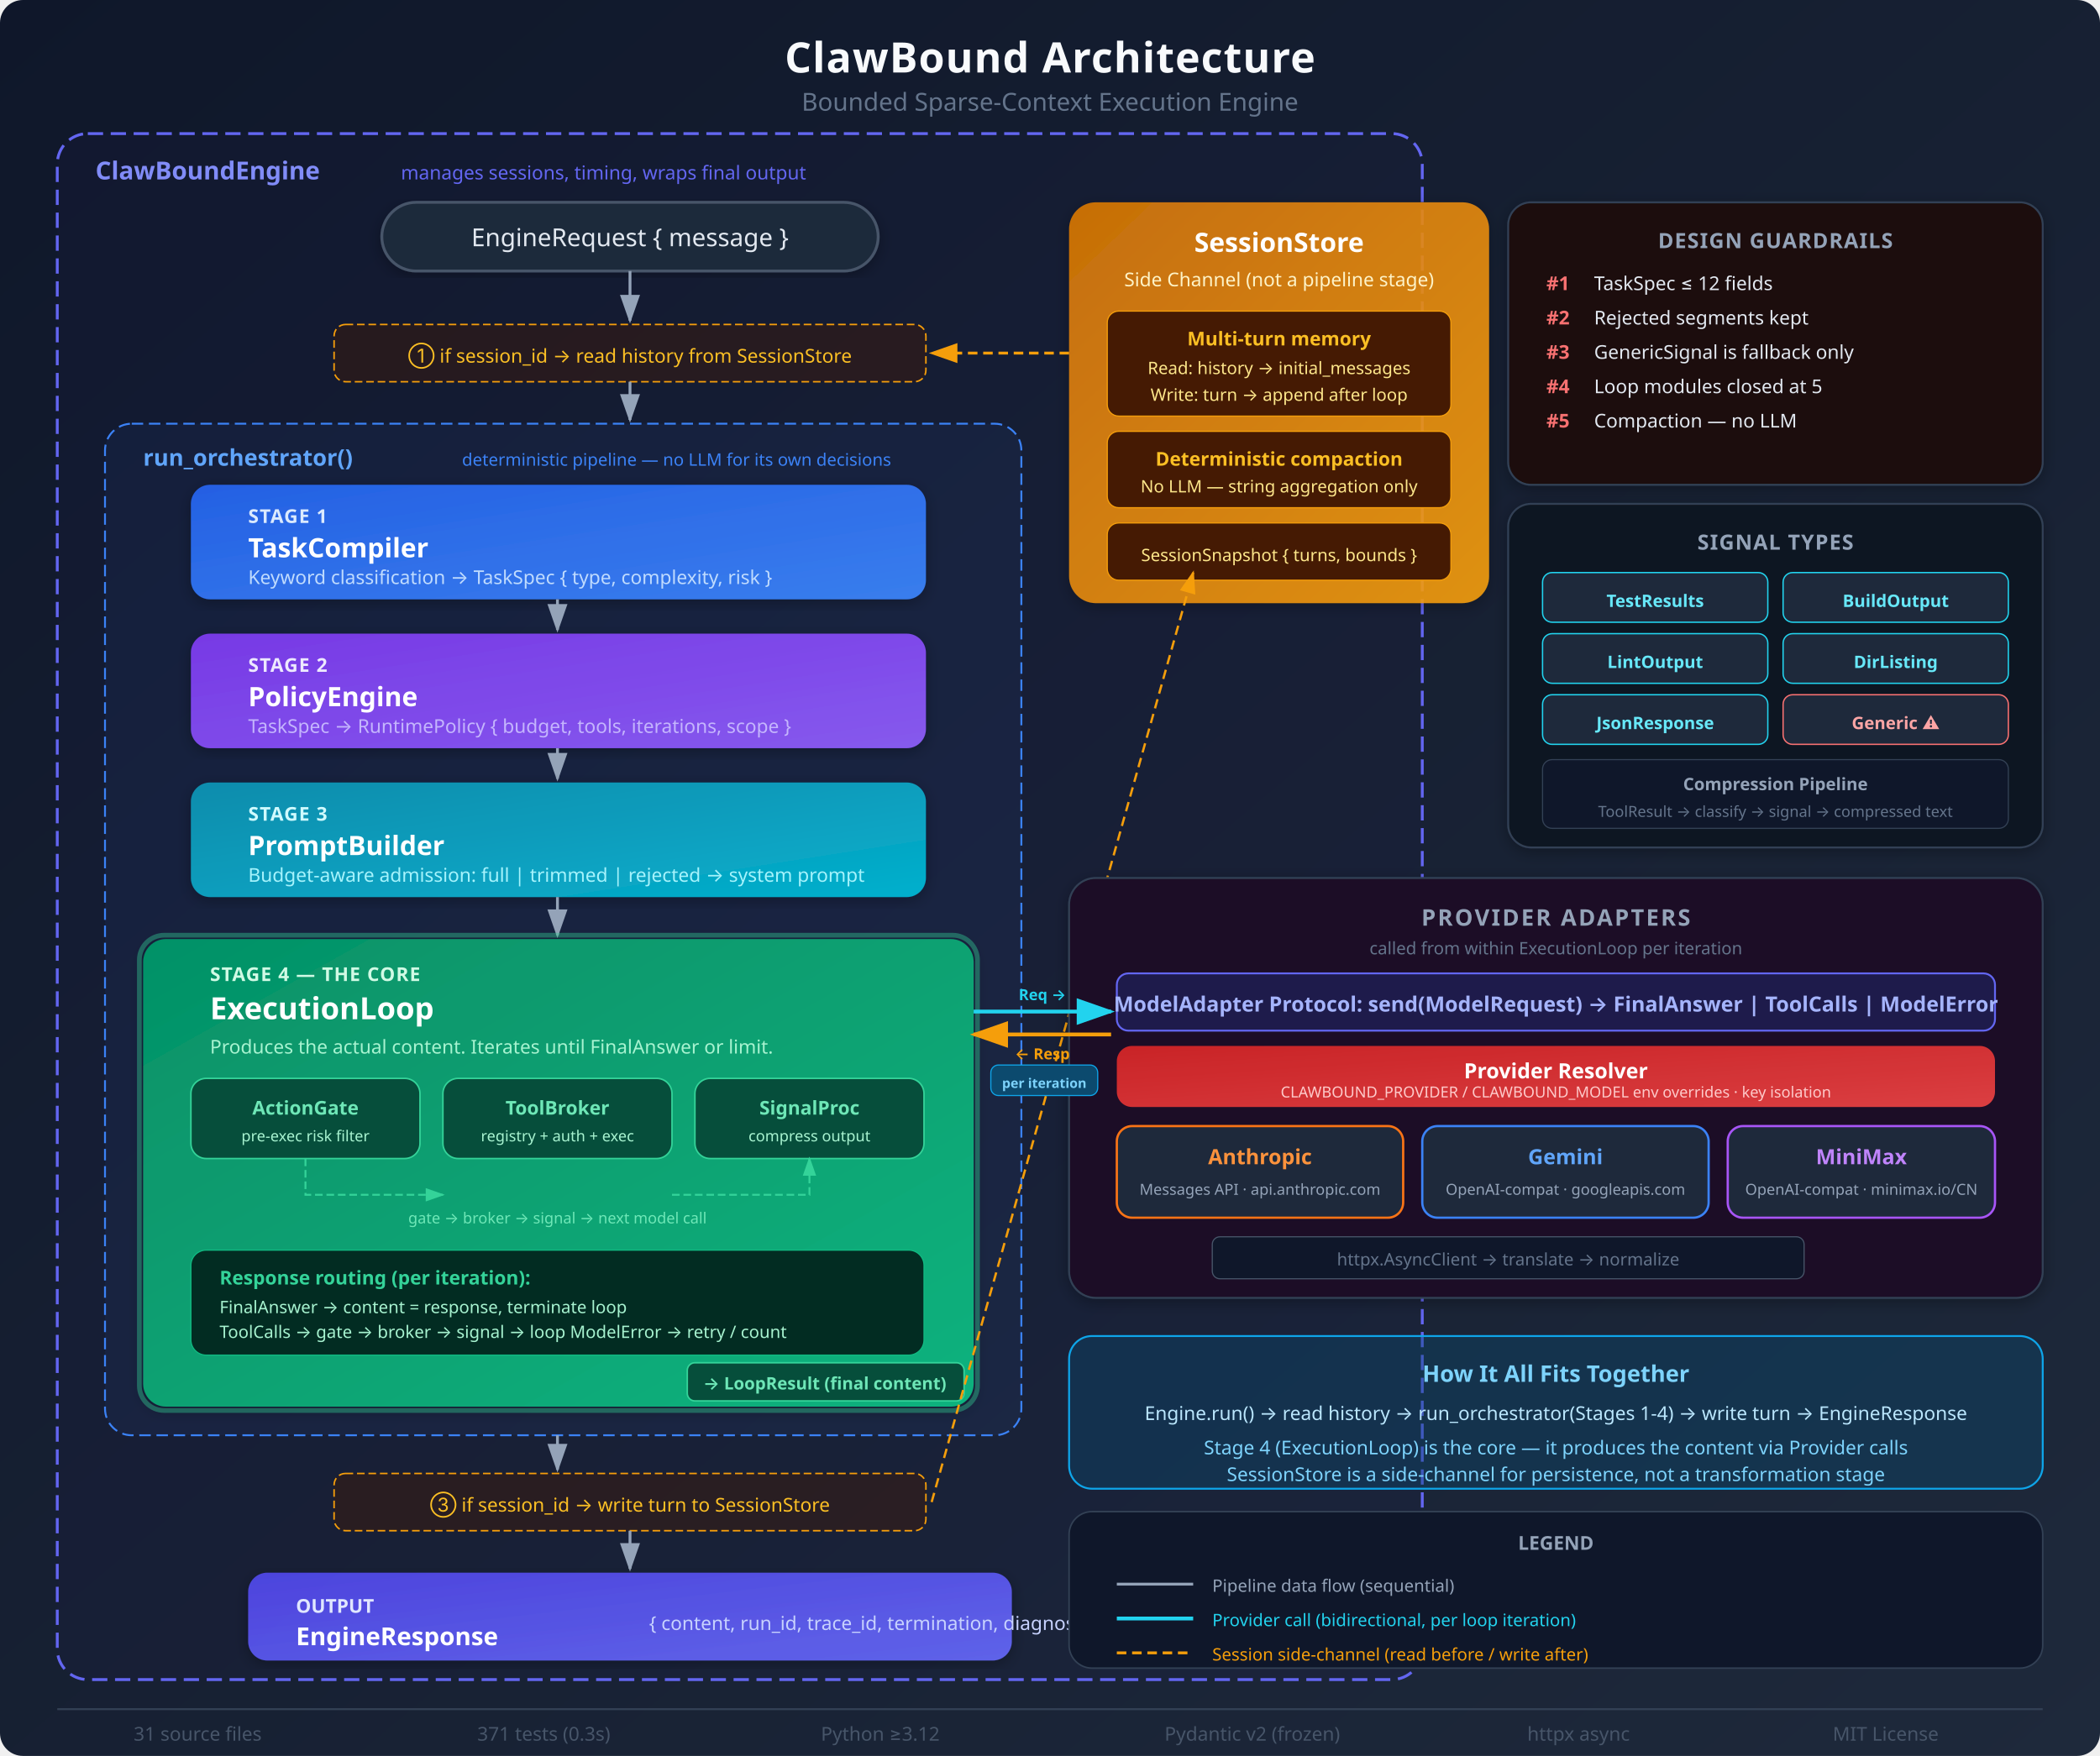
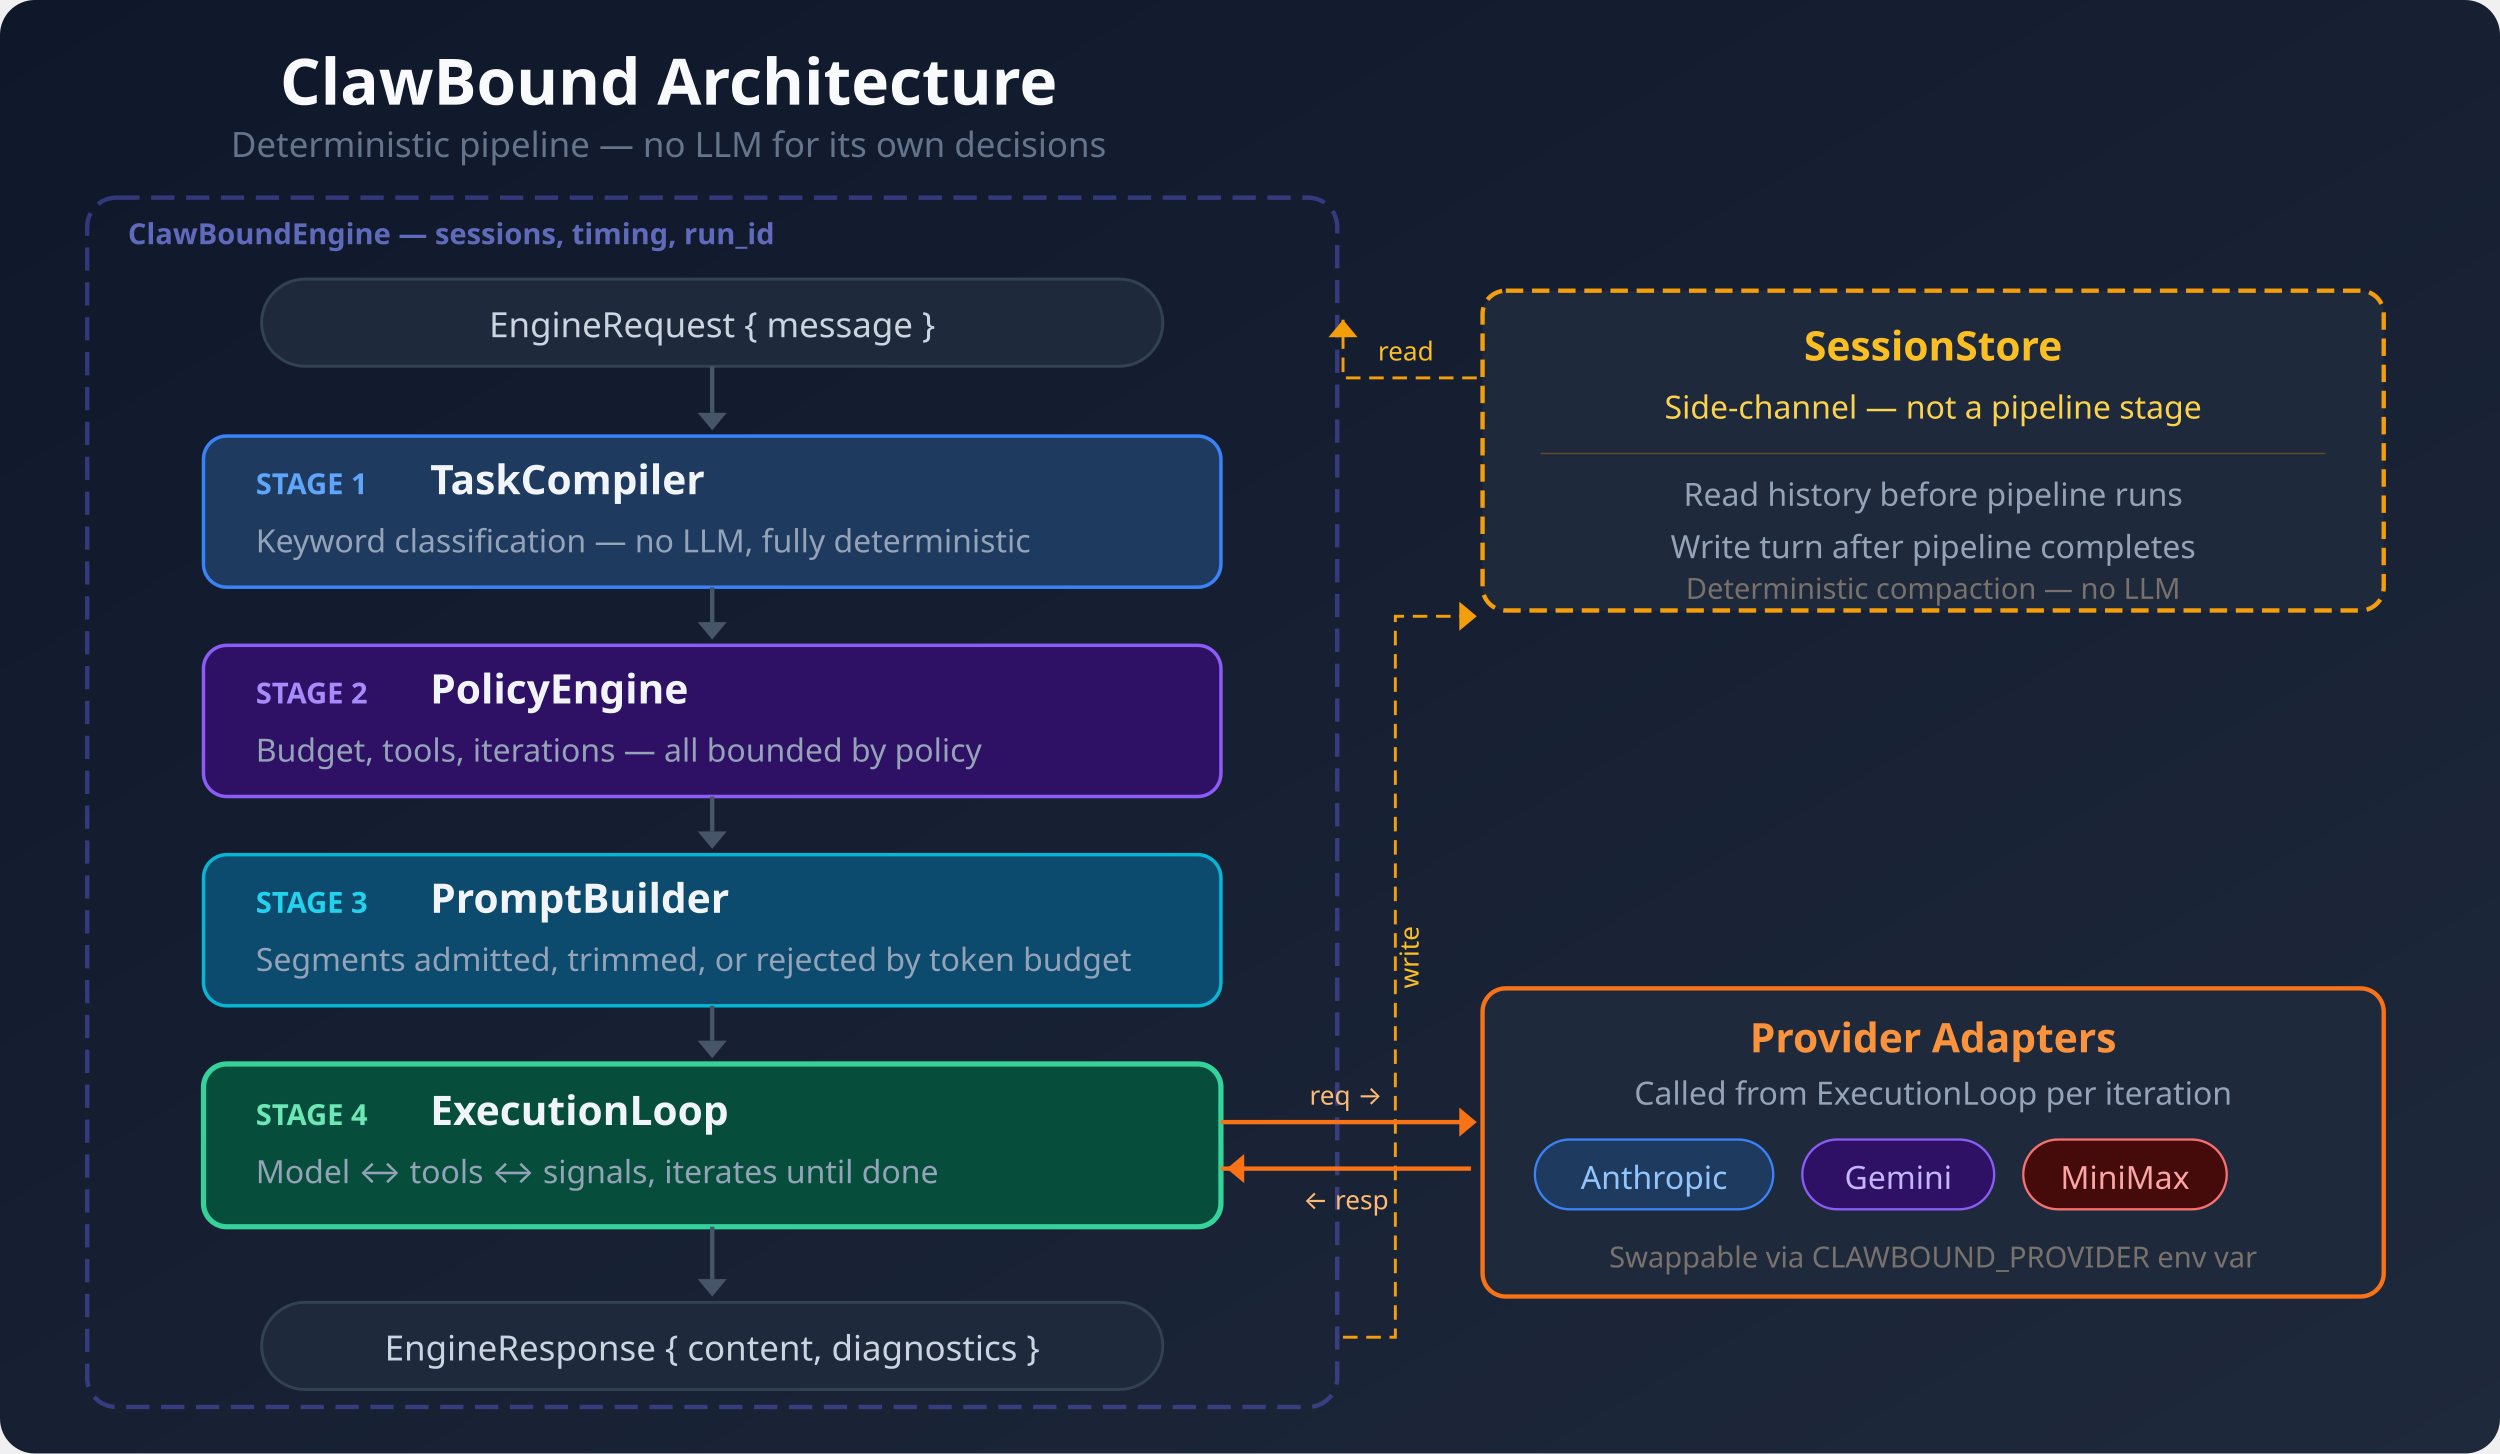
- <svg xmlns="http://www.w3.org/2000/svg" viewBox="0 0 1100 920" font-family="'Segoe UI', -apple-system, system-ui, sans-serif">
+ <svg xmlns="http://www.w3.org/2000/svg" viewBox="0 0 860 500" font-family="'Segoe UI', -apple-system, system-ui, sans-serif">
  <defs>
-     <linearGradient id="bgGrad" x1="0%" y1="0%" x2="100%" y2="100%">
+     <linearGradient id="bg" x1="0%" y1="0%" x2="100%" y2="100%">
      <stop offset="0%" style="stop-color:#0f172a" />
      <stop offset="100%" style="stop-color:#1e293b" />
    </linearGradient>
-     <linearGradient id="compilerGrad" x1="0%" y1="0%" x2="100%" y2="100%">
-       <stop offset="0%" style="stop-color:#2563eb" />
-       <stop offset="100%" style="stop-color:#3b82f6" />
-     </linearGradient>
-     <linearGradient id="policyGrad" x1="0%" y1="0%" x2="100%" y2="100%">
-       <stop offset="0%" style="stop-color:#7c3aed" />
-       <stop offset="100%" style="stop-color:#8b5cf6" />
-     </linearGradient>
-     <linearGradient id="promptGrad" x1="0%" y1="0%" x2="100%" y2="100%">
-       <stop offset="0%" style="stop-color:#0891b2" />
-       <stop offset="100%" style="stop-color:#06b6d4" />
-     </linearGradient>
-     <linearGradient id="loopGrad" x1="0%" y1="0%" x2="100%" y2="100%">
-       <stop offset="0%" style="stop-color:#059669" />
-       <stop offset="100%" style="stop-color:#10b981" />
-     </linearGradient>
-     <linearGradient id="sessionGrad" x1="0%" y1="0%" x2="100%" y2="100%">
-       <stop offset="0%" style="stop-color:#d97706" />
-       <stop offset="100%" style="stop-color:#f59e0b" />
-     </linearGradient>
-     <linearGradient id="providerGrad" x1="0%" y1="0%" x2="100%" y2="100%">
-       <stop offset="0%" style="stop-color:#dc2626" />
-       <stop offset="100%" style="stop-color:#ef4444" />
-     </linearGradient>
-     <linearGradient id="engineGrad" x1="0%" y1="0%" x2="100%" y2="100%">
-       <stop offset="0%" style="stop-color:#4f46e5" />
-       <stop offset="100%" style="stop-color:#6366f1" />
-     </linearGradient>
-     <filter id="shadow">
-       <feDropShadow dx="0" dy="2" stdDeviation="4" flood-color="#000" flood-opacity="0.3" />
-     </filter>
-     <marker id="arrowWhite" markerWidth="10" markerHeight="7" refX="9" refY="3.5" orient="auto">
-       <polygon points="0 0, 10 3.5, 0 7" fill="#94a3b8" />
-     </marker>
-     <marker id="arrowCyan" markerWidth="10" markerHeight="7" refX="9" refY="3.5" orient="auto">
-       <polygon points="0 0, 10 3.5, 0 7" fill="#22d3ee" />
-     </marker>
-     <marker id="arrowAmber" markerWidth="10" markerHeight="7" refX="9" refY="3.5" orient="auto">
-       <polygon points="0 0, 10 3.5, 0 7" fill="#f59e0b" />
-     </marker>
-     <marker id="arrowGreen" markerWidth="10" markerHeight="7" refX="9" refY="3.5" orient="auto">
-       <polygon points="0 0, 10 3.5, 0 7" fill="#34d399" />
-     </marker>
-     <marker id="arrowIndigo" markerWidth="10" markerHeight="7" refX="9" refY="3.5" orient="auto">
-       <polygon points="0 0, 10 3.5, 0 7" fill="#818cf8" />
-     </marker>
  </defs>
-   <rect width="1100" height="920" fill="url(#bgGrad)" rx="12" />
-   <text x="550" y="38" text-anchor="middle" fill="#f8fafc" font-size="22" font-weight="700" letter-spacing="0.5">ClawBound Architecture</text>
-   <text x="550" y="58" text-anchor="middle" fill="#64748b" font-size="13">Bounded Sparse-Context Execution Engine</text>
-   <rect x="30" y="70" width="715" height="810" rx="16" fill="#1e1b4b" fill-opacity="0.15" stroke="#6366f1" stroke-width="1.5" stroke-dasharray="8 4" />
-   <text x="50" y="94" fill="#818cf8" font-size="13" font-weight="700">ClawBoundEngine</text>
-   <text x="210" y="94" fill="#6366f1" font-size="10">manages sessions, timing, wraps final output</text>
-   <rect x="200" y="106" width="260" height="36" rx="18" fill="#1e293b" stroke="#475569" stroke-width="1.5" filter="url(#shadow)" />
-   <text x="330" y="129" text-anchor="middle" fill="#e2e8f0" font-size="13" font-weight="500">EngineRequest { message }</text>
-   <line x1="330" y1="142" x2="330" y2="168" stroke="#94a3b8" stroke-width="1.5" marker-end="url(#arrowWhite)" />
-   <rect x="175" y="170" width="310" height="30" rx="6" fill="#451a03" fill-opacity="0.4" stroke="#f59e0b" stroke-width="0.8" stroke-dasharray="4 2" />
-   <text x="330" y="190" text-anchor="middle" fill="#fbbf24" font-size="10">① if session_id → read history from SessionStore</text>
-   <line x1="330" y1="200" x2="330" y2="220" stroke="#94a3b8" stroke-width="1.5" marker-end="url(#arrowWhite)" />
-   <rect x="55" y="222" width="480" height="530" rx="14" fill="#3b82f6" fill-opacity="0.06" stroke="#3b82f6" stroke-width="1" stroke-dasharray="6 3" />
-   <text x="75" y="244" fill="#60a5fa" font-size="12" font-weight="700">run_orchestrator()</text>
-   <text x="242" y="244" fill="#3b82f6" font-size="9">deterministic pipeline — no LLM for its own decisions</text>
-   <rect x="100" y="254" width="385" height="60" rx="10" fill="url(#compilerGrad)" filter="url(#shadow)" opacity="0.95" />
-   <text x="130" y="274" fill="#dbeafe" font-size="10" font-weight="600" letter-spacing="0.5">STAGE 1</text>
-   <text x="130" y="292" fill="#ffffff" font-size="14" font-weight="700">TaskCompiler</text>
-   <text x="130" y="306" fill="#bfdbfe" font-size="10">Keyword classification → TaskSpec { type, complexity, risk }</text>
-   <line x1="292" y1="314" x2="292" y2="330" stroke="#94a3b8" stroke-width="1.5" marker-end="url(#arrowWhite)" />
-   <rect x="100" y="332" width="385" height="60" rx="10" fill="url(#policyGrad)" filter="url(#shadow)" opacity="0.95" />
-   <text x="130" y="352" fill="#ede9fe" font-size="10" font-weight="600" letter-spacing="0.5">STAGE 2</text>
-   <text x="130" y="370" fill="#ffffff" font-size="14" font-weight="700">PolicyEngine</text>
-   <text x="130" y="384" fill="#c4b5fd" font-size="10">TaskSpec → RuntimePolicy { budget, tools, iterations, scope }</text>
-   <line x1="292" y1="392" x2="292" y2="408" stroke="#94a3b8" stroke-width="1.5" marker-end="url(#arrowWhite)" />
-   <rect x="100" y="410" width="385" height="60" rx="10" fill="url(#promptGrad)" filter="url(#shadow)" opacity="0.95" />
-   <text x="130" y="430" fill="#cffafe" font-size="10" font-weight="600" letter-spacing="0.5">STAGE 3</text>
-   <text x="130" y="448" fill="#ffffff" font-size="14" font-weight="700">PromptBuilder</text>
-   <text x="130" y="462" fill="#a5f3fc" font-size="10">Budget-aware admission: full | trimmed | rejected → system prompt</text>
-   <line x1="292" y1="470" x2="292" y2="490" stroke="#94a3b8" stroke-width="1.5" marker-end="url(#arrowWhite)" />
-   <rect x="75" y="492" width="435" height="245" rx="12" fill="url(#loopGrad)" filter="url(#shadow)" opacity="0.95" />
-   <rect x="73" y="490" width="439" height="249" rx="13" fill="none" stroke="#34d399" stroke-width="2.5" opacity="0.4" />
-   <text x="110" y="514" fill="#d1fae5" font-size="10" font-weight="600" letter-spacing="0.5">STAGE 4 — THE CORE</text>
-   <text x="110" y="534" fill="#ffffff" font-size="16" font-weight="700">ExecutionLoop</text>
-   <text x="110" y="552" fill="#a7f3d0" font-size="10">Produces the actual content. Iterates until FinalAnswer or limit.</text>
-   <rect x="100" y="565" width="120" height="42" rx="8" fill="#064e3b" stroke="#34d399" stroke-width="0.8" />
-   <text x="160" y="584" text-anchor="middle" fill="#6ee7b7" font-size="10" font-weight="600">ActionGate</text>
-   <text x="160" y="598" text-anchor="middle" fill="#a7f3d0" font-size="8">pre-exec risk filter</text>
-   <rect x="232" y="565" width="120" height="42" rx="8" fill="#064e3b" stroke="#34d399" stroke-width="0.8" />
-   <text x="292" y="584" text-anchor="middle" fill="#6ee7b7" font-size="10" font-weight="600">ToolBroker</text>
-   <text x="292" y="598" text-anchor="middle" fill="#a7f3d0" font-size="8">registry + auth + exec</text>
-   <rect x="364" y="565" width="120" height="42" rx="8" fill="#064e3b" stroke="#34d399" stroke-width="0.8" />
-   <text x="424" y="584" text-anchor="middle" fill="#6ee7b7" font-size="10" font-weight="600">SignalProc</text>
-   <text x="424" y="598" text-anchor="middle" fill="#a7f3d0" font-size="8">compress output</text>
-   <path d="M 160 607 L 160 626 L 232 626" stroke="#34d399" stroke-width="1" fill="none" marker-end="url(#arrowGreen)" stroke-dasharray="4 2" />
-   <path d="M 352 626 L 424 626 L 424 607" stroke="#34d399" stroke-width="1" fill="none" marker-end="url(#arrowGreen)" stroke-dasharray="4 2" />
-   <text x="292" y="641" text-anchor="middle" fill="#6ee7b7" font-size="8">gate → broker → signal → next model call</text>
-   <rect x="100" y="655" width="384" height="55" rx="8" fill="#022c22" stroke="#10b981" stroke-width="0.6" />
-   <text x="115" y="673" fill="#34d399" font-size="10" font-weight="600">Response routing (per iteration):</text>
-   <text x="115" y="688" fill="#a7f3d0" font-size="9">FinalAnswer → content = response, terminate loop</text>
-   <text x="115" y="701" fill="#a7f3d0" font-size="9">ToolCalls → gate → broker → signal → loop    ModelError → retry / count</text>
-   <rect x="360" y="714" width="145" height="20" rx="4" fill="#064e3b" stroke="#34d399" stroke-width="0.8" />
-   <text x="432" y="728" text-anchor="middle" fill="#6ee7b7" font-size="9" font-weight="600">→ LoopResult (final content)</text>
-   <line x1="292" y1="752" x2="292" y2="770" stroke="#94a3b8" stroke-width="1.5" marker-end="url(#arrowWhite)" />
-   <rect x="175" y="772" width="310" height="30" rx="6" fill="#451a03" fill-opacity="0.4" stroke="#f59e0b" stroke-width="0.8" stroke-dasharray="4 2" />
-   <text x="330" y="792" text-anchor="middle" fill="#fbbf24" font-size="10">③ if session_id → write turn to SessionStore</text>
-   <line x1="330" y1="802" x2="330" y2="822" stroke="#94a3b8" stroke-width="1.5" marker-end="url(#arrowWhite)" />
-   <rect x="130" y="824" width="400" height="46" rx="10" fill="url(#engineGrad)" filter="url(#shadow)" opacity="0.95" />
-   <text x="155" y="845" fill="#e0e7ff" font-size="10" font-weight="600">OUTPUT</text>
-   <text x="155" y="862" fill="#ffffff" font-size="13" font-weight="700">EngineResponse</text>
-   <text x="340" y="854" fill="#c7d2fe" font-size="10">{ content, run_id, trace_id, termination, diagnostics, duration_ms }</text>
-   <rect x="560" y="106" width="220" height="210" rx="14" fill="url(#sessionGrad)" filter="url(#shadow)" opacity="0.9" />
-   <text x="670" y="132" text-anchor="middle" fill="#ffffff" font-size="14" font-weight="700">SessionStore</text>
-   <text x="670" y="150" text-anchor="middle" fill="#fef3c7" font-size="10">Side Channel (not a pipeline stage)</text>
-   <rect x="580" y="163" width="180" height="55" rx="6" fill="#451a03" stroke="#f59e0b" stroke-width="0.6" />
-   <text x="670" y="181" text-anchor="middle" fill="#fbbf24" font-size="10" font-weight="600">Multi-turn memory</text>
-   <text x="670" y="196" text-anchor="middle" fill="#fde68a" font-size="9">Read: history → initial_messages</text>
-   <text x="670" y="210" text-anchor="middle" fill="#fde68a" font-size="9">Write: turn → append after loop</text>
-   <rect x="580" y="226" width="180" height="40" rx="6" fill="#451a03" stroke="#f59e0b" stroke-width="0.6" />
-   <text x="670" y="244" text-anchor="middle" fill="#fbbf24" font-size="10" font-weight="600">Deterministic compaction</text>
-   <text x="670" y="258" text-anchor="middle" fill="#fde68a" font-size="9">No LLM — string aggregation only</text>
-   <rect x="580" y="274" width="180" height="30" rx="6" fill="#451a03" stroke="#f59e0b" stroke-width="0.6" />
-   <text x="670" y="294" text-anchor="middle" fill="#fde68a" font-size="9">SessionSnapshot { turns, bounds }</text>
-   <line x1="560" y1="185" x2="488" y2="185" stroke="#f59e0b" stroke-width="1.5" stroke-dasharray="5 3" marker-end="url(#arrowAmber)" />
-   <line x1="488" y1="787" x2="625" y2="300" stroke="#f59e0b" stroke-width="1.2" stroke-dasharray="5 3" marker-end="url(#arrowAmber)" />
-   <text x="575" y="540" fill="#f59e0b" font-size="8" transform="rotate(-68, 575, 540)">write turn (side-effect)</text>
-   <rect x="560" y="460" width="510" height="220" rx="14" fill="#1a1025" stroke="#334155" stroke-width="1" filter="url(#shadow)" />
-   <text x="815" y="485" text-anchor="middle" fill="#94a3b8" font-size="12" font-weight="600" letter-spacing="1">PROVIDER ADAPTERS</text>
-   <text x="815" y="500" text-anchor="middle" fill="#64748b" font-size="9">called from within ExecutionLoop per iteration</text>
-   <rect x="585" y="510" width="460" height="30" rx="6" fill="#1e1b4b" stroke="#6366f1" stroke-width="1" />
-   <text x="815" y="530" text-anchor="middle" fill="#a5b4fc" font-size="11" font-weight="600">ModelAdapter Protocol: send(ModelRequest) → FinalAnswer | ToolCalls | ModelError</text>
-   <rect x="585" y="548" width="460" height="32" rx="8" fill="url(#providerGrad)" opacity="0.9" />
-   <text x="815" y="565" text-anchor="middle" fill="#ffffff" font-size="11" font-weight="700">Provider Resolver</text>
-   <text x="815" y="575" text-anchor="middle" fill="#fecaca" font-size="8">CLAWBOUND_PROVIDER / CLAWBOUND_MODEL env overrides · key isolation</text>
-   <rect x="585" y="590" width="150" height="48" rx="8" fill="#1e293b" stroke="#f97316" stroke-width="1.2" />
-   <text x="660" y="610" text-anchor="middle" fill="#fb923c" font-size="11" font-weight="700">Anthropic</text>
-   <text x="660" y="626" text-anchor="middle" fill="#94a3b8" font-size="8">Messages API · api.anthropic.com</text>
-   <rect x="745" y="590" width="150" height="48" rx="8" fill="#1e293b" stroke="#3b82f6" stroke-width="1.2" />
-   <text x="820" y="610" text-anchor="middle" fill="#60a5fa" font-size="11" font-weight="700">Gemini</text>
-   <text x="820" y="626" text-anchor="middle" fill="#94a3b8" font-size="8">OpenAI-compat · googleapis.com</text>
-   <rect x="905" y="590" width="140" height="48" rx="8" fill="#1e293b" stroke="#a855f7" stroke-width="1.2" />
-   <text x="975" y="610" text-anchor="middle" fill="#c084fc" font-size="11" font-weight="700">MiniMax</text>
-   <text x="975" y="626" text-anchor="middle" fill="#94a3b8" font-size="8">OpenAI-compat · minimax.io/CN</text>
-   <rect x="635" y="648" width="310" height="22" rx="4" fill="#0f172a" stroke="#475569" stroke-width="0.6" />
-   <text x="790" y="663" text-anchor="middle" fill="#64748b" font-size="9">httpx.AsyncClient → translate → normalize</text>
-   <line x1="510" y1="530" x2="582" y2="530" stroke="#22d3ee" stroke-width="2" marker-end="url(#arrowCyan)" />
-   <text x="546" y="524" text-anchor="middle" fill="#22d3ee" font-size="8" font-weight="600">Req →</text>
-   <line x1="582" y1="542" x2="510" y2="542" stroke="#f59e0b" stroke-width="2" marker-end="url(#arrowAmber)" />
-   <text x="546" y="555" text-anchor="middle" fill="#f59e0b" font-size="8" font-weight="600">← Resp</text>
-   <rect x="519" y="558" width="56" height="16" rx="4" fill="#0c4a6e" stroke="#0ea5e9" stroke-width="0.6" />
-   <text x="547" y="570" text-anchor="middle" fill="#7dd3fc" font-size="7" font-weight="600">per iteration</text>
-   <rect x="790" y="106" width="280" height="148" rx="12" fill="#1a0f0f" stroke="#334155" stroke-width="1" filter="url(#shadow)" />
-   <text x="930" y="130" text-anchor="middle" fill="#94a3b8" font-size="11" font-weight="600" letter-spacing="0.5">DESIGN GUARDRAILS</text>
-   <g fill="#f87171" font-size="10" font-weight="600">
-     <text x="810" y="152">#1</text>
-     <text x="810" y="170">#2</text>
-     <text x="810" y="188">#3</text>
-     <text x="810" y="206">#4</text>
-     <text x="810" y="224">#5</text>
-   </g>
-   <g fill="#e2e8f0" font-size="10">
-     <text x="835" y="152">TaskSpec ≤ 12 fields</text>
-     <text x="835" y="170">Rejected segments kept</text>
-     <text x="835" y="188">GenericSignal is fallback only</text>
-     <text x="835" y="206">Loop modules closed at 5</text>
-     <text x="835" y="224">Compaction — no LLM</text>
-   </g>
-   <rect x="790" y="264" width="280" height="180" rx="12" fill="#0f1720" stroke="#334155" stroke-width="1" filter="url(#shadow)" />
-   <text x="930" y="288" text-anchor="middle" fill="#94a3b8" font-size="11" font-weight="600" letter-spacing="0.5">SIGNAL TYPES</text>
-   <rect x="808" y="300" width="118" height="26" rx="5" fill="#1e293b" stroke="#22d3ee" stroke-width="0.7" />
-   <text x="867" y="318" text-anchor="middle" fill="#67e8f9" font-size="9" font-weight="600">TestResults</text>
-   <rect x="934" y="300" width="118" height="26" rx="5" fill="#1e293b" stroke="#22d3ee" stroke-width="0.7" />
-   <text x="993" y="318" text-anchor="middle" fill="#67e8f9" font-size="9" font-weight="600">BuildOutput</text>
-   <rect x="808" y="332" width="118" height="26" rx="5" fill="#1e293b" stroke="#22d3ee" stroke-width="0.7" />
-   <text x="867" y="350" text-anchor="middle" fill="#67e8f9" font-size="9" font-weight="600">LintOutput</text>
-   <rect x="934" y="332" width="118" height="26" rx="5" fill="#1e293b" stroke="#22d3ee" stroke-width="0.7" />
-   <text x="993" y="350" text-anchor="middle" fill="#67e8f9" font-size="9" font-weight="600">DirListing</text>
-   <rect x="808" y="364" width="118" height="26" rx="5" fill="#1e293b" stroke="#22d3ee" stroke-width="0.7" />
-   <text x="867" y="382" text-anchor="middle" fill="#67e8f9" font-size="9" font-weight="600">JsonResponse</text>
-   <rect x="934" y="364" width="118" height="26" rx="5" fill="#1e293b" stroke="#f87171" stroke-width="0.7" />
-   <text x="993" y="382" text-anchor="middle" fill="#fca5a5" font-size="9" font-weight="600">Generic ⚠</text>
-   <rect x="808" y="398" width="244" height="36" rx="5" fill="#0f172a" stroke="#334155" stroke-width="0.6" />
-   <text x="930" y="414" text-anchor="middle" fill="#94a3b8" font-size="9" font-weight="600">Compression Pipeline</text>
-   <text x="930" y="428" text-anchor="middle" fill="#64748b" font-size="8">ToolResult → classify → signal → compressed text</text>
-   <rect x="560" y="700" width="510" height="80" rx="12" fill="#0c4a6e" fill-opacity="0.4" stroke="#0ea5e9" stroke-width="1" />
-   <text x="815" y="724" text-anchor="middle" fill="#7dd3fc" font-size="12" font-weight="700">How It All Fits Together</text>
-   <text x="815" y="744" text-anchor="middle" fill="#bae6fd" font-size="10">Engine.run() → read history → run_orchestrator(Stages 1-4) → write turn → EngineResponse</text>
-   <text x="815" y="762" text-anchor="middle" fill="#7dd3fc" font-size="10">Stage 4 (ExecutionLoop) is the core — it produces the content via Provider calls</text>
-   <text x="815" y="776" text-anchor="middle" fill="#7dd3fc" font-size="10">SessionStore is a side-channel for persistence, not a transformation stage</text>
-   <rect x="560" y="792" width="510" height="82" rx="12" fill="#0f172a" stroke="#334155" stroke-width="0.8" />
-   <text x="815" y="812" text-anchor="middle" fill="#94a3b8" font-size="10" font-weight="600">LEGEND</text>
-   <line x1="585" y1="830" x2="625" y2="830" stroke="#94a3b8" stroke-width="1.5" />
-   <text x="635" y="834" fill="#94a3b8" font-size="9">Pipeline data flow (sequential)</text>
-   <line x1="585" y1="848" x2="625" y2="848" stroke="#22d3ee" stroke-width="2" />
-   <text x="635" y="852" fill="#22d3ee" font-size="9">Provider call (bidirectional, per loop iteration)</text>
-   <line x1="585" y1="866" x2="625" y2="866" stroke="#f59e0b" stroke-width="1.5" stroke-dasharray="5 3" />
-   <text x="635" y="870" fill="#f59e0b" font-size="9">Session side-channel (read before / write after)</text>
-   <rect x="30" y="895" width="1040" height="1" fill="#334155" />
-   <text x="70" y="912" fill="#475569" font-size="10">31 source files</text>
-   <text x="250" y="912" fill="#475569" font-size="10">371 tests (0.3s)</text>
-   <text x="430" y="912" fill="#475569" font-size="10">Python ≥3.12</text>
-   <text x="610" y="912" fill="#475569" font-size="10">Pydantic v2 (frozen)</text>
-   <text x="800" y="912" fill="#475569" font-size="10">httpx async</text>
-   <text x="960" y="912" fill="#475569" font-size="10">MIT License</text>
+   <rect width="860" height="500" rx="12" fill="url(#bg)" />
+   <text x="230" y="36" text-anchor="middle" fill="#f8fafc" font-size="22" font-weight="700">ClawBound Architecture</text>
+   <text x="230" y="54" text-anchor="middle" fill="#64748b" font-size="12">Deterministic pipeline — no LLM for its own decisions</text>
+   <rect x="30" y="68" width="430" height="416" rx="10" fill="none" stroke="#6366f1" stroke-width="1.5" stroke-dasharray="8,4" opacity="0.4" />
+   <text x="44" y="84" fill="#818cf8" font-size="10" font-weight="600" opacity="0.7">ClawBoundEngine — sessions, timing, run_id</text>
+   <rect x="90" y="96" width="310" height="30" rx="15" fill="#1e293b" stroke="#334155" stroke-width="1" />
+   <text x="245" y="116" text-anchor="middle" fill="#cbd5e1" font-size="12">EngineRequest { message }</text>
+   <line x1="245" y1="126" x2="245" y2="142" stroke="#475569" stroke-width="1.5" />
+   <polygon points="245,148 240,142 250,142" fill="#475569" />
+   <rect x="70" y="150" width="350" height="52" rx="8" fill="#1e3a5f" stroke="#3b82f6" stroke-width="1.2" />
+   <text x="88" y="170" fill="#60a5fa" font-size="10" font-weight="700">STAGE 1</text>
+   <text x="148" y="170" fill="#f1f5f9" font-size="14" font-weight="600">TaskCompiler</text>
+   <text x="88" y="190" fill="#94a3b8" font-size="11">Keyword classification — no LLM, fully deterministic</text>
+   <line x1="245" y1="202" x2="245" y2="214" stroke="#475569" stroke-width="1.5" />
+   <polygon points="245,220 240,214 250,214" fill="#475569" />
+   <rect x="70" y="222" width="350" height="52" rx="8" fill="#2e1065" stroke="#8b5cf6" stroke-width="1.2" />
+   <text x="88" y="242" fill="#a78bfa" font-size="10" font-weight="700">STAGE 2</text>
+   <text x="148" y="242" fill="#f1f5f9" font-size="14" font-weight="600">PolicyEngine</text>
+   <text x="88" y="262" fill="#94a3b8" font-size="11">Budget, tools, iterations — all bounded by policy</text>
+   <line x1="245" y1="274" x2="245" y2="286" stroke="#475569" stroke-width="1.5" />
+   <polygon points="245,292 240,286 250,286" fill="#475569" />
+   <rect x="70" y="294" width="350" height="52" rx="8" fill="#0c4a6e" stroke="#06b6d4" stroke-width="1.2" />
+   <text x="88" y="314" fill="#22d3ee" font-size="10" font-weight="700">STAGE 3</text>
+   <text x="148" y="314" fill="#f1f5f9" font-size="14" font-weight="600">PromptBuilder</text>
+   <text x="88" y="334" fill="#94a3b8" font-size="11">Segments admitted, trimmed, or rejected by token budget</text>
+   <line x1="245" y1="346" x2="245" y2="358" stroke="#475569" stroke-width="1.5" />
+   <polygon points="245,364 240,358 250,358" fill="#475569" />
+   <rect x="70" y="366" width="350" height="56" rx="8" fill="#064e3b" stroke="#34d399" stroke-width="1.8" />
+   <text x="88" y="387" fill="#6ee7b7" font-size="10" font-weight="700">STAGE 4</text>
+   <text x="148" y="387" fill="#f1f5f9" font-size="14" font-weight="700">ExecutionLoop</text>
+   <text x="88" y="407" fill="#94a3b8" font-size="11">Model ↔ tools ↔ signals, iterates until done</text>
+   <line x1="245" y1="422" x2="245" y2="440" stroke="#475569" stroke-width="1.5" />
+   <polygon points="245,446 240,440 250,440" fill="#475569" />
+   <rect x="90" y="448" width="310" height="30" rx="15" fill="#1e293b" stroke="#334155" stroke-width="1" />
+   <text x="245" y="468" text-anchor="middle" fill="#cbd5e1" font-size="12">EngineResponse { content, diagnostics }</text>
+   <rect x="510" y="100" width="310" height="110" rx="8" fill="#1e293b" stroke="#f59e0b" stroke-width="1.5" stroke-dasharray="6,3" />
+   <text x="665" y="124" text-anchor="middle" fill="#fbbf24" font-size="14" font-weight="600">SessionStore</text>
+   <text x="665" y="144" text-anchor="middle" fill="#fcd34d" font-size="11">Side-channel — not a pipeline stage</text>
+   <line x1="530" y1="156" x2="800" y2="156" stroke="#f59e0b" stroke-width="0.5" opacity="0.3" />
+   <text x="665" y="174" text-anchor="middle" fill="#94a3b8" font-size="11">Read history before pipeline runs</text>
+   <text x="665" y="192" text-anchor="middle" fill="#94a3b8" font-size="11">Write turn after pipeline completes</text>
+   <text x="665" y="206" text-anchor="middle" fill="#78716c" font-size="10">Deterministic compaction — no LLM</text>
+   <path d="M 508 130 L 462 130 L 462 110" stroke="#f59e0b" stroke-width="1" stroke-dasharray="5,3" fill="none" />
+   <polygon points="462,110 457,116 467,116" fill="#f59e0b" />
+   <text x="474" y="124" fill="#fbbf24" font-size="9">read</text>
+   <path d="M 462 460 L 480 460 L 480 212 L 508 212" stroke="#f59e0b" stroke-width="1" stroke-dasharray="5,3" fill="none" />
+   <polygon points="508,212 502,207 502,217" fill="#f59e0b" />
+   <text x="488" y="340" fill="#fbbf24" font-size="9" transform="rotate(-90,488,340)">write</text>
+   <rect x="510" y="340" width="310" height="106" rx="8" fill="#1e293b" stroke="#f97316" stroke-width="1.5" />
+   <text x="665" y="362" text-anchor="middle" fill="#fb923c" font-size="14" font-weight="600">Provider Adapters</text>
+   <text x="665" y="380" text-anchor="middle" fill="#94a3b8" font-size="11">Called from ExecutionLoop per iteration</text>
+   <rect x="528" y="392" width="82" height="24" rx="12" fill="#1e3a5f" stroke="#3b82f6" stroke-width="0.8" />
+   <text x="569" y="409" text-anchor="middle" fill="#93c5fd" font-size="11">Anthropic</text>
+   <rect x="620" y="392" width="66" height="24" rx="12" fill="#2e1065" stroke="#8b5cf6" stroke-width="0.8" />
+   <text x="653" y="409" text-anchor="middle" fill="#c4b5fd" font-size="11">Gemini</text>
+   <rect x="696" y="392" width="70" height="24" rx="12" fill="#450a0a" stroke="#f87171" stroke-width="0.8" />
+   <text x="731" y="409" text-anchor="middle" fill="#fca5a5" font-size="11">MiniMax</text>
+   <text x="665" y="436" text-anchor="middle" fill="#78716c" font-size="10">Swappable via CLAWBOUND_PROVIDER env var</text>
+   <line x1="420" y1="386" x2="506" y2="386" stroke="#f97316" stroke-width="1.5" />
+   <polygon points="508,386 502,381 502,391" fill="#f97316" />
+   <line x1="420" y1="402" x2="506" y2="402" stroke="#f97316" stroke-width="1.5" />
+   <polygon points="422,402 428,397 428,407" fill="#f97316" />
+   <text x="463" y="380" text-anchor="middle" fill="#fdba74" font-size="9">req →</text>
+   <text x="463" y="416" text-anchor="middle" fill="#fdba74" font-size="9">← resp</text>
</svg>
